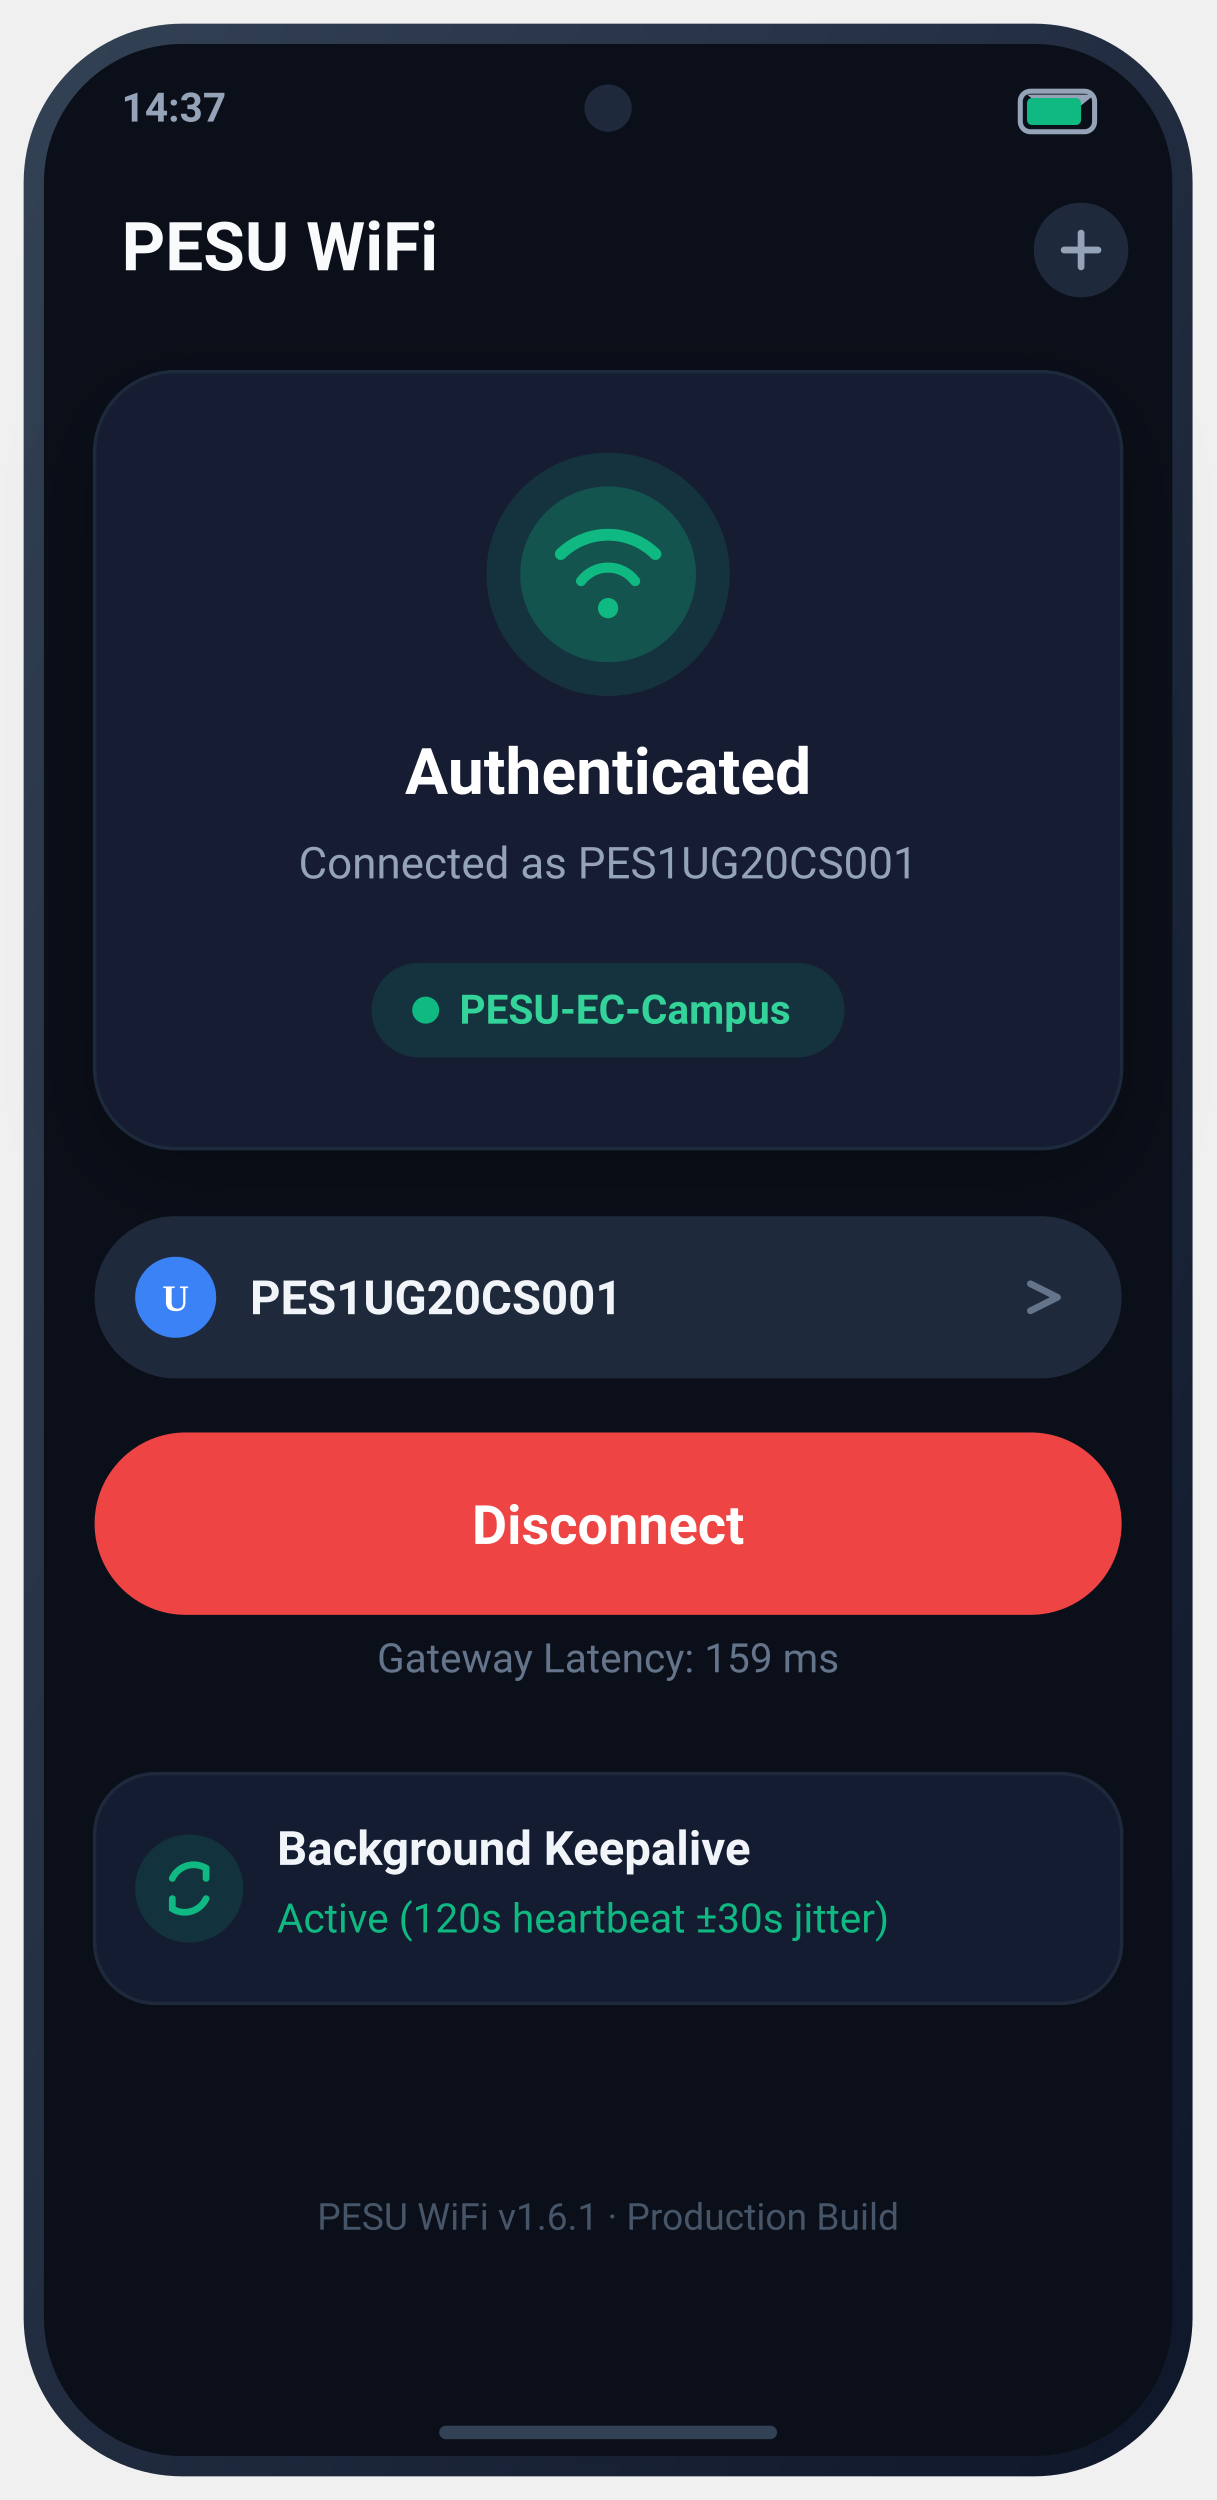
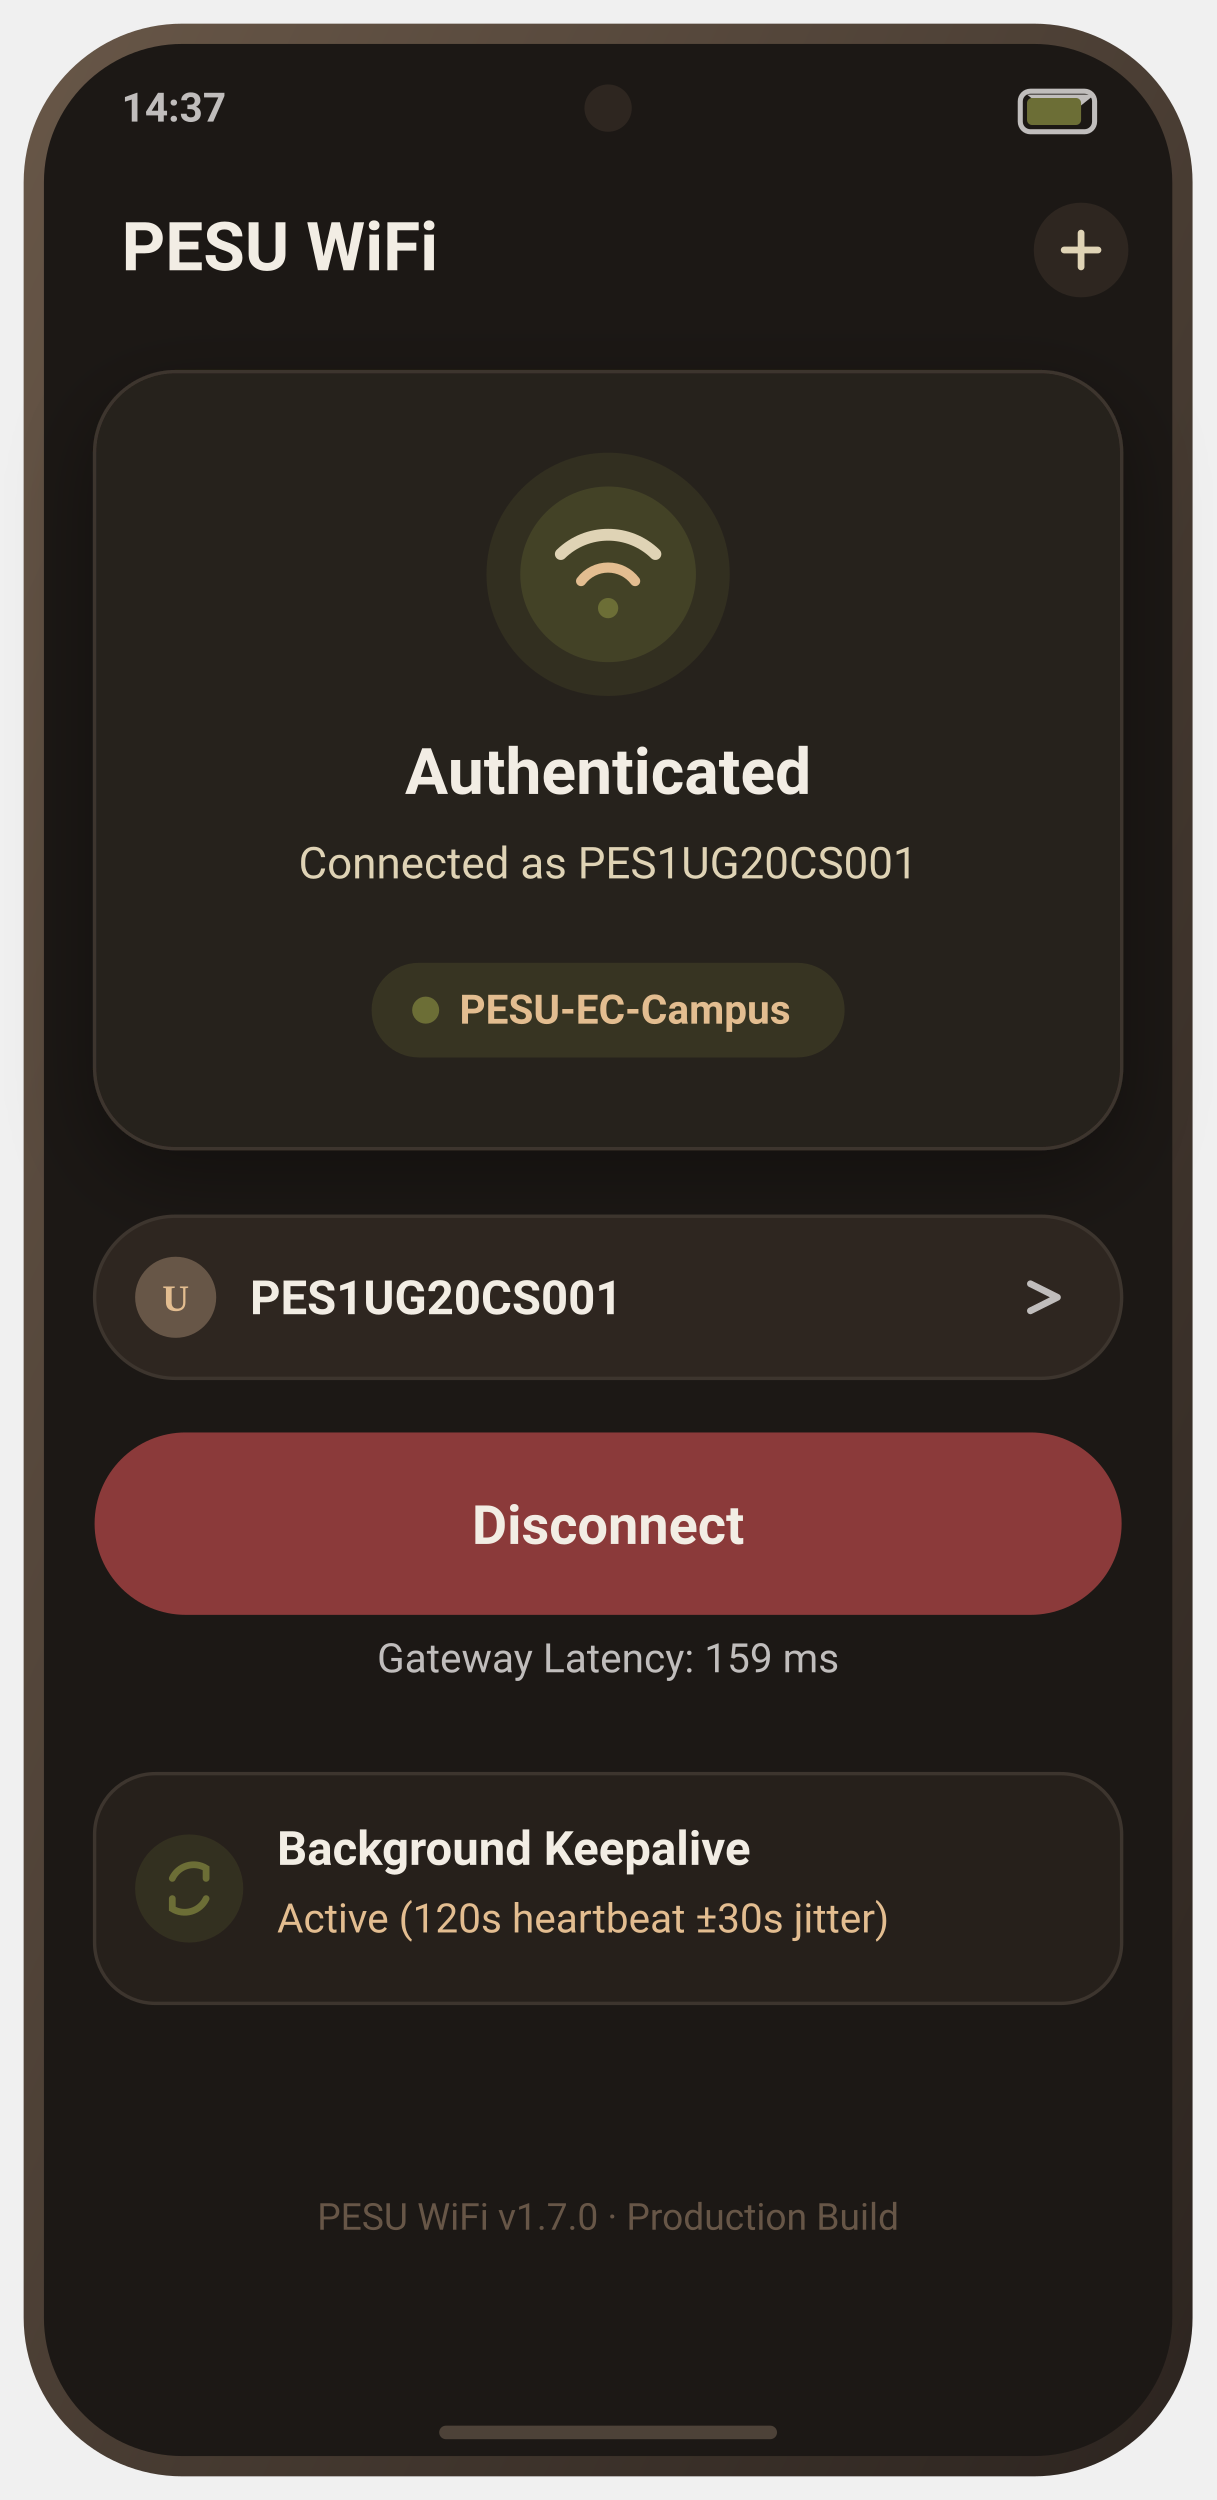
<svg xmlns="http://www.w3.org/2000/svg" viewBox="0 0 360 740" width="100%" height="100%">
  <defs>
    <linearGradient id="phoneBorder" x1="0%" y1="0%" x2="100%" y2="100%">
-       <stop offset="0%" stop-color="#334155" />
-       <stop offset="100%" stop-color="#0F172A" />
+       <stop offset="0%" stop-color="#675647" />
+       <stop offset="100%" stop-color="#2D2520" />
    </linearGradient>
    <filter id="cardShadow" x="-10%" y="-10%" width="120%" height="120%">
-       <feDropShadow dx="0" dy="8" stdDeviation="12" flood-color="#000000" flood-opacity="0.25" />
+       <feDropShadow dx="0" dy="8" stdDeviation="12" flood-color="#000000" flood-opacity="0.35" />
    </filter>
  </defs>
-   <rect x="10" y="10" width="340" height="720" rx="44" fill="#0B0F19" stroke="url(#phoneBorder)" stroke-width="6" />
-   <circle cx="180" cy="32" r="7" fill="#1E293B" />
-   <text x="36" y="36" fill="#94A3B8" font-family="-apple-system, BlinkMacSystemFont, 'Segoe UI', Roboto, sans-serif" font-size="12" font-weight="600">14:37</text>
-   <path d="M304 28 L314 36 L324 28 Z" fill="#94A3B8" />
-   <rect x="302" y="27" width="22" height="12" rx="3" fill="none" stroke="#94A3B8" stroke-width="1.5" />
-   <rect x="304" y="29" width="16" height="8" rx="1.5" fill="#10B981" />
-   <text x="36" y="80" fill="#F8FAFC" font-family="-apple-system, BlinkMacSystemFont, 'Segoe UI', Roboto, sans-serif" font-size="20" font-weight="700">PESU WiFi</text>
-   <circle cx="320" cy="74" r="14" fill="#1E293B" />
-   <path d="M315 74 H325 M320 69 V79" stroke="#94A3B8" stroke-width="2" stroke-linecap="round" />
+   <rect x="10" y="10" width="340" height="720" rx="44" fill="#1C1815" stroke="url(#phoneBorder)" stroke-width="6" />
+   <circle cx="180" cy="32" r="7" fill="#2E2620" />
+   <text x="36" y="36" fill="#C0BDBC" font-family="-apple-system, BlinkMacSystemFont, 'Segoe UI', Roboto, sans-serif" font-size="12" font-weight="600">14:37</text>
+   <path d="M304 28 L314 36 L324 28 Z" fill="#C0BDBC" />
+   <rect x="302" y="27" width="22" height="12" rx="3" fill="none" stroke="#C0BDBC" stroke-width="1.5" />
+   <rect x="304" y="29" width="16" height="8" rx="1.5" fill="#6C6E36" />
+   <text x="36" y="80" fill="#F2EDE4" font-family="-apple-system, BlinkMacSystemFont, 'Segoe UI', Roboto, sans-serif" font-size="20" font-weight="700">PESU WiFi</text>
+   <circle cx="320" cy="74" r="14" fill="#2E2620" />
+   <path d="M315 74 H325 M320 69 V79" stroke="#DFD3B5" stroke-width="2" stroke-linecap="round" />
  <g filter="url(#cardShadow)">
-     <rect x="28" y="110" width="304" height="230" rx="24" fill="#131C31" stroke="#1E293B" stroke-width="1" />
+     <rect x="28" y="110" width="304" height="230" rx="24" fill="#26201B" stroke="#3D352E" stroke-width="1" />
  </g>
-   <circle cx="180" cy="170" r="36" fill="#10B981" fill-opacity="0.15" />
-   <circle cx="180" cy="170" r="26" fill="#10B981" fill-opacity="0.25" />
-   <path d="M166 164 A20 20 0 0 1 194 164" fill="none" stroke="#10B981" stroke-width="3.5" stroke-linecap="round" />
-   <path d="M172 172 A10 10 0 0 1 188 172" fill="none" stroke="#10B981" stroke-width="3" stroke-linecap="round" />
-   <circle cx="180" cy="180" r="3" fill="#10B981" />
-   <text x="180" y="235" text-anchor="middle" fill="#FFFFFF" font-family="-apple-system, BlinkMacSystemFont, 'Segoe UI', Roboto, sans-serif" font-size="19" font-weight="700">Authenticated</text>
-   <text x="180" y="260" text-anchor="middle" fill="#94A3B8" font-family="-apple-system, BlinkMacSystemFont, 'Segoe UI', Roboto, sans-serif" font-size="13">Connected as PES1UG20CS001</text>
-   <rect x="110" y="285" width="140" height="28" rx="14" fill="#10B981" fill-opacity="0.15" />
-   <circle cx="126" cy="299" r="4" fill="#10B981" />
-   <text x="136" y="303" fill="#34D399" font-family="-apple-system, BlinkMacSystemFont, 'Segoe UI', Roboto, sans-serif" font-size="12" font-weight="600">PESU-EC-Campus</text>
-   <rect x="28" y="360" width="304" height="48" rx="24" fill="#1E293B" />
-   <circle cx="52" cy="384" r="12" fill="#3B82F6" />
-   <text x="52" y="388" text-anchor="middle" fill="#FFFFFF" font-size="11" font-weight="bold">U</text>
-   <text x="74" y="389" fill="#F1F5F9" font-family="-apple-system, BlinkMacSystemFont, 'Segoe UI', Roboto, sans-serif" font-size="14" font-weight="600">PES1UG20CS001</text>
-   <path d="M305 380 L313 384 L305 388" fill="none" stroke="#64748B" stroke-width="2" stroke-linecap="round" stroke-linejoin="round" />
-   <rect x="28" y="424" width="304" height="54" rx="27" fill="#EF4444" />
-   <text x="180" y="457" text-anchor="middle" fill="#FFFFFF" font-family="-apple-system, BlinkMacSystemFont, 'Segoe UI', Roboto, sans-serif" font-size="16" font-weight="700">Disconnect</text>
-   <text x="180" y="495" text-anchor="middle" fill="#64748B" font-family="-apple-system, BlinkMacSystemFont, 'Segoe UI', Roboto, sans-serif" font-size="12">Gateway Latency: 159 ms</text>
-   <rect x="28" y="525" width="304" height="68" rx="18" fill="#131C31" stroke="#1E293B" stroke-width="1" />
-   <circle cx="56" cy="559" r="16" fill="#10B981" fill-opacity="0.15" />
-   <path d="M51 556 A7 7 0 0 1 61 553 L61 556" fill="none" stroke="#10B981" stroke-width="2" stroke-linecap="round" />
-   <path d="M61 562 A7 7 0 0 1 51 565 L51 562" fill="none" stroke="#10B981" stroke-width="2" stroke-linecap="round" />
-   <text x="82" y="552" fill="#F1F5F9" font-family="-apple-system, BlinkMacSystemFont, 'Segoe UI', Roboto, sans-serif" font-size="14" font-weight="600">Background Keepalive</text>
-   <text x="82" y="572" fill="#10B981" font-family="-apple-system, BlinkMacSystemFont, 'Segoe UI', Roboto, sans-serif" font-size="12">Active (120s heartbeat ±30s jitter)</text>
-   <text x="180" y="660" text-anchor="middle" fill="#475569" font-family="-apple-system, BlinkMacSystemFont, 'Segoe UI', Roboto, sans-serif" font-size="11">PESU WiFi v1.6.1 · Production Build</text>
-   <rect x="130" y="718" width="100" height="4" rx="2" fill="#334155" />
+   <circle cx="180" cy="170" r="36" fill="#6C6E36" fill-opacity="0.18" />
+   <circle cx="180" cy="170" r="26" fill="#6C6E36" fill-opacity="0.3" />
+   <path d="M166 164 A20 20 0 0 1 194 164" fill="none" stroke="#DFD3B5" stroke-width="3.5" stroke-linecap="round" />
+   <path d="M172 172 A10 10 0 0 1 188 172" fill="none" stroke="#E3BD90" stroke-width="3" stroke-linecap="round" />
+   <circle cx="180" cy="180" r="3" fill="#6C6E36" />
+   <text x="180" y="235" text-anchor="middle" fill="#F2EDE4" font-family="-apple-system, BlinkMacSystemFont, 'Segoe UI', Roboto, sans-serif" font-size="19" font-weight="700">Authenticated</text>
+   <text x="180" y="260" text-anchor="middle" fill="#DFD3B5" font-family="-apple-system, BlinkMacSystemFont, 'Segoe UI', Roboto, sans-serif" font-size="13">Connected as PES1UG20CS001</text>
+   <rect x="110" y="285" width="140" height="28" rx="14" fill="#6C6E36" fill-opacity="0.25" />
+   <circle cx="126" cy="299" r="4" fill="#6C6E36" />
+   <text x="136" y="303" fill="#E3BD90" font-family="-apple-system, BlinkMacSystemFont, 'Segoe UI', Roboto, sans-serif" font-size="12" font-weight="600">PESU-EC-Campus</text>
+   <rect x="28" y="360" width="304" height="48" rx="24" fill="#2E2620" stroke="#3D352E" stroke-width="1" />
+   <circle cx="52" cy="384" r="12" fill="#675647" />
+   <text x="52" y="388" text-anchor="middle" fill="#E3BD90" font-size="11" font-weight="bold">U</text>
+   <text x="74" y="389" fill="#F2EDE4" font-family="-apple-system, BlinkMacSystemFont, 'Segoe UI', Roboto, sans-serif" font-size="14" font-weight="600">PES1UG20CS001</text>
+   <path d="M305 380 L313 384 L305 388" fill="none" stroke="#C0BDBC" stroke-width="2" stroke-linecap="round" stroke-linejoin="round" />
+   <rect x="28" y="424" width="304" height="54" rx="27" fill="#8B3A3A" />
+   <text x="180" y="457" text-anchor="middle" fill="#F2EDE4" font-family="-apple-system, BlinkMacSystemFont, 'Segoe UI', Roboto, sans-serif" font-size="16" font-weight="700">Disconnect</text>
+   <text x="180" y="495" text-anchor="middle" fill="#C0BDBC" font-family="-apple-system, BlinkMacSystemFont, 'Segoe UI', Roboto, sans-serif" font-size="12">Gateway Latency: 159 ms</text>
+   <rect x="28" y="525" width="304" height="68" rx="18" fill="#26201B" stroke="#3D352E" stroke-width="1" />
+   <circle cx="56" cy="559" r="16" fill="#6C6E36" fill-opacity="0.2" />
+   <path d="M51 556 A7 7 0 0 1 61 553 L61 556" fill="none" stroke="#6C6E36" stroke-width="2" stroke-linecap="round" />
+   <path d="M61 562 A7 7 0 0 1 51 565 L51 562" fill="none" stroke="#6C6E36" stroke-width="2" stroke-linecap="round" />
+   <text x="82" y="552" fill="#F2EDE4" font-family="-apple-system, BlinkMacSystemFont, 'Segoe UI', Roboto, sans-serif" font-size="14" font-weight="600">Background Keepalive</text>
+   <text x="82" y="572" fill="#E3BD90" font-family="-apple-system, BlinkMacSystemFont, 'Segoe UI', Roboto, sans-serif" font-size="12">Active (120s heartbeat ±30s jitter)</text>
+   <text x="180" y="660" text-anchor="middle" fill="#675647" font-family="-apple-system, BlinkMacSystemFont, 'Segoe UI', Roboto, sans-serif" font-size="11">PESU WiFi v1.7.0 · Production Build</text>
+   <rect x="130" y="718" width="100" height="4" rx="2" fill="#4D4238" />
</svg>
